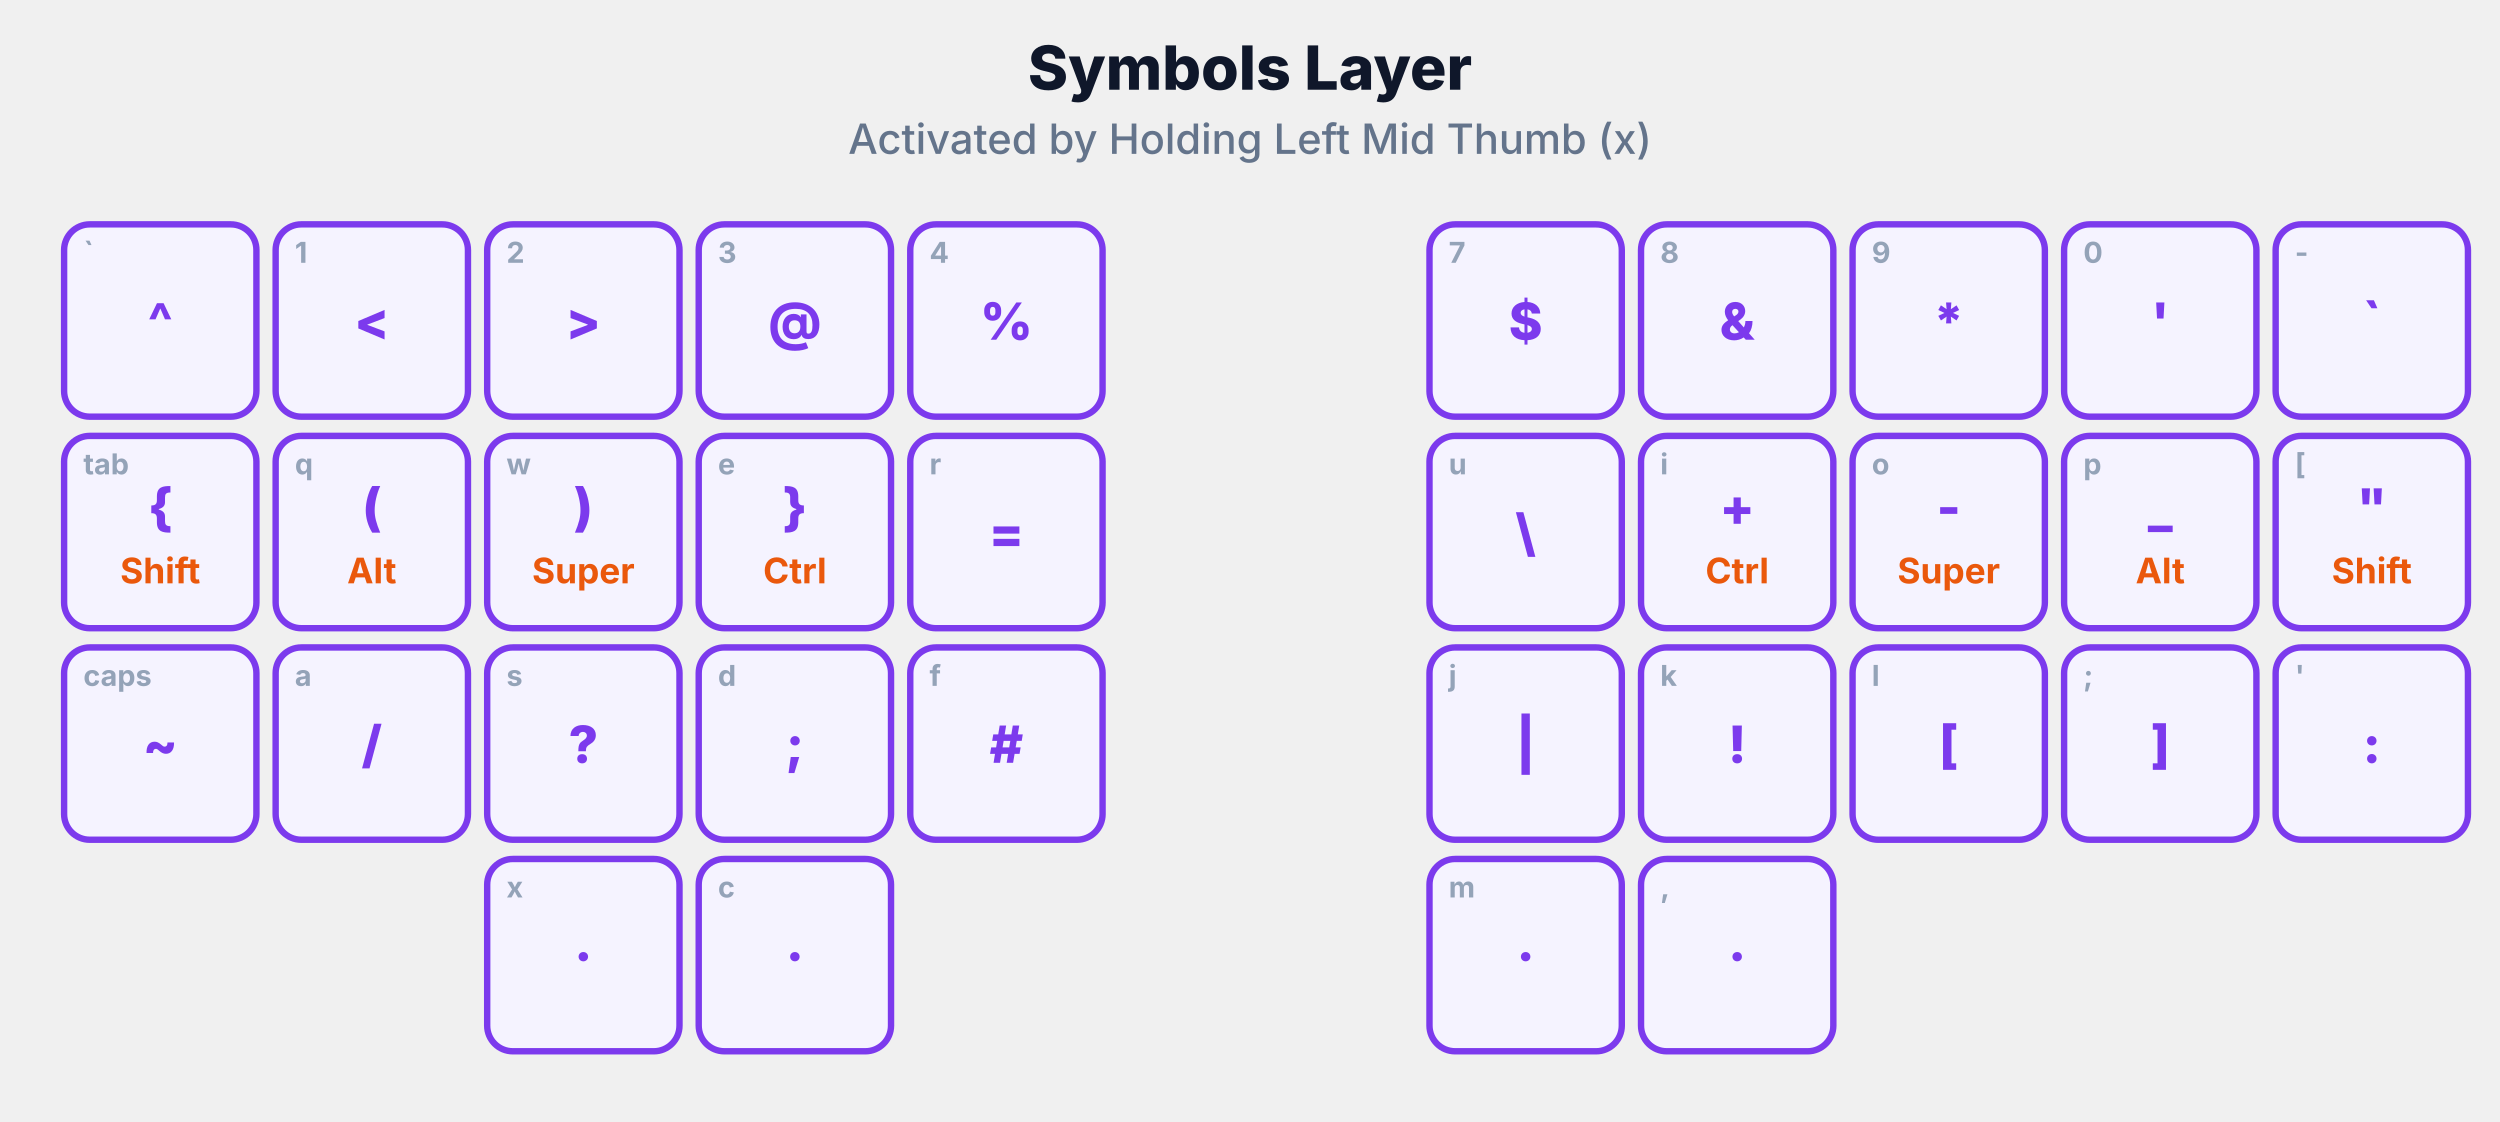
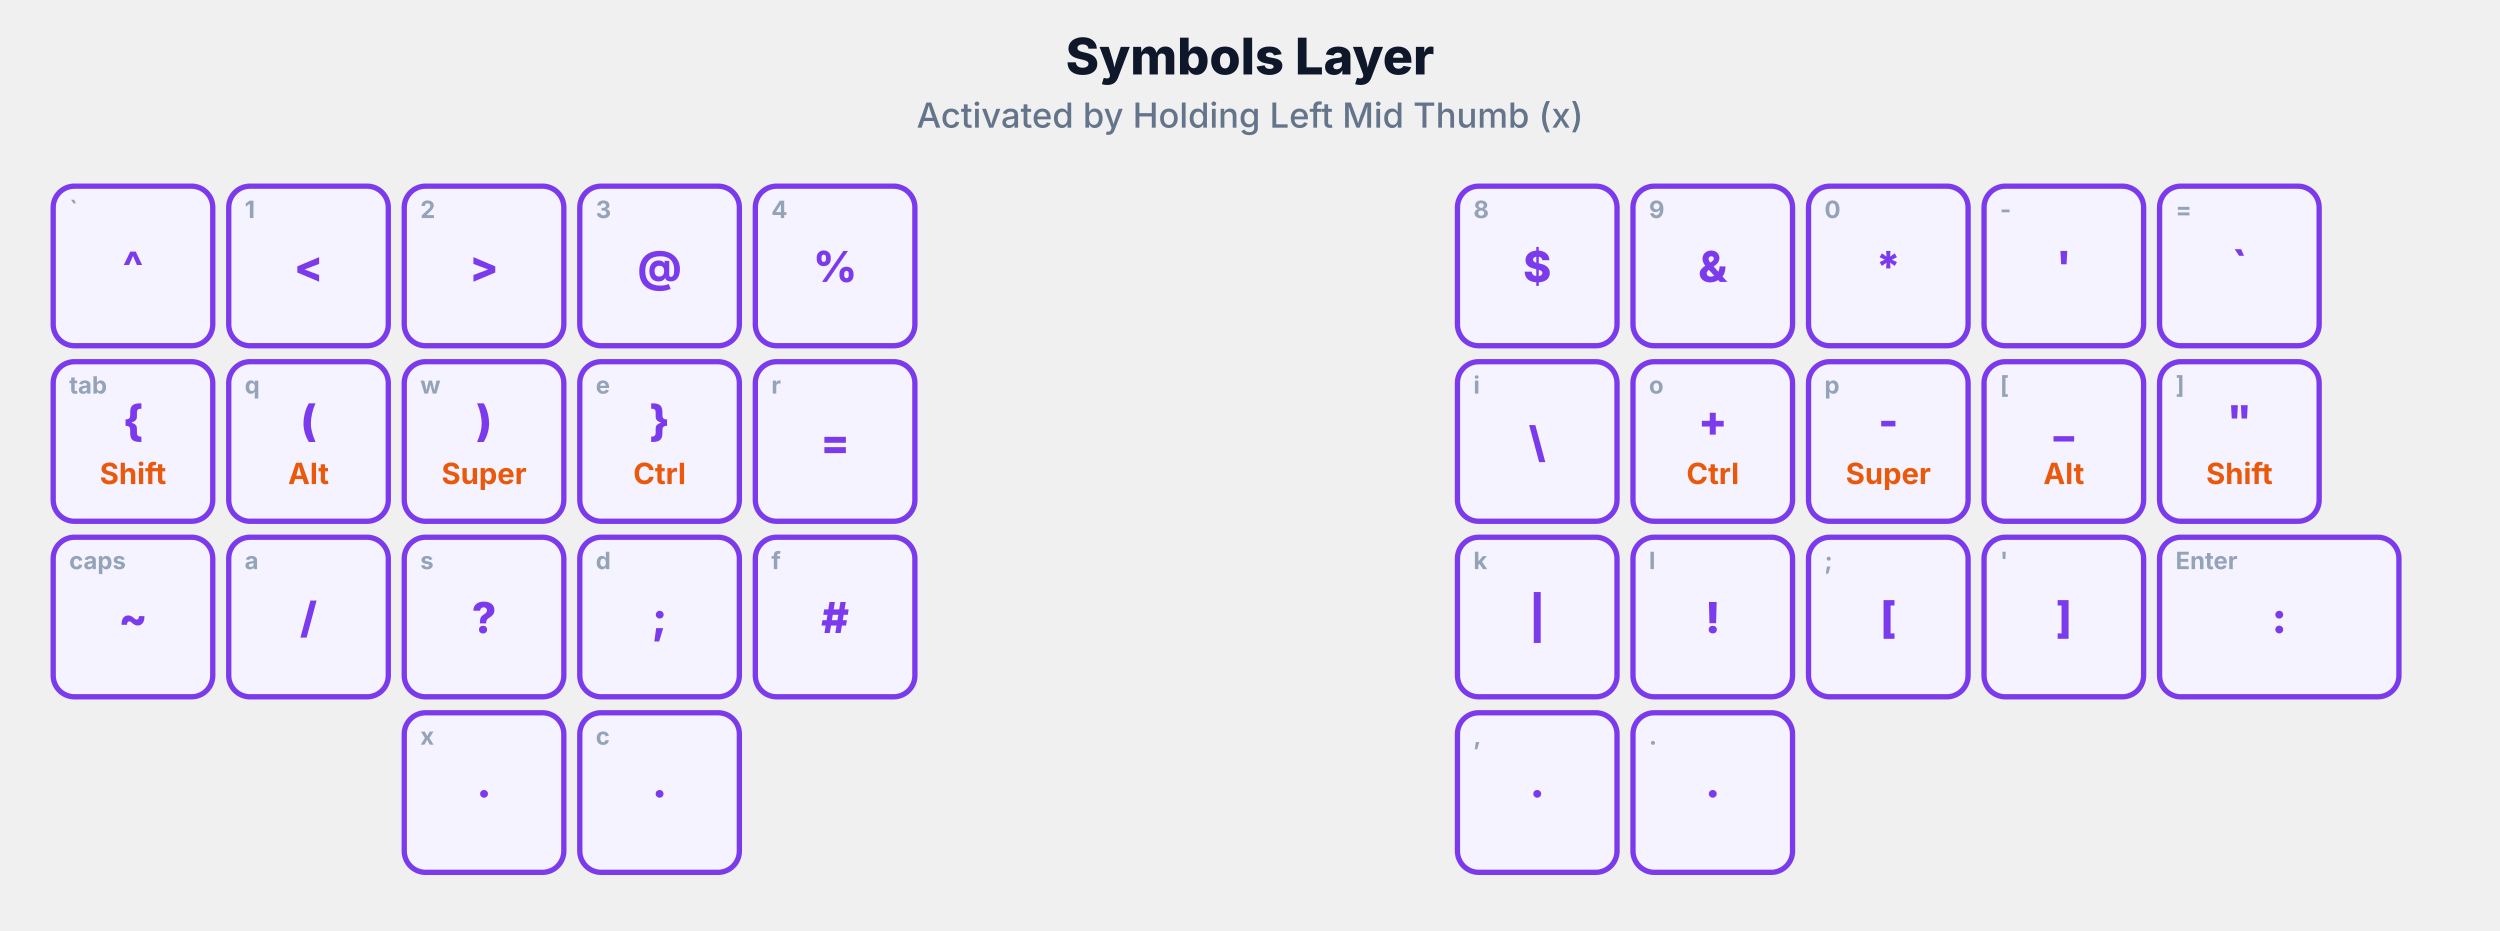
- <svg xmlns="http://www.w3.org/2000/svg" viewBox="0 0 780 350">
+ <svg xmlns="http://www.w3.org/2000/svg" viewBox="0 0 940 350">
  <style>
    :root { color-scheme: light dark; }
    rect.key { fill: #ffffff; stroke: #cbd5e1; stroke-width: 1.5px; }
    rect.gap { fill: #f1f5f9; stroke: #cbd5e1; stroke-dasharray: 4 4; }
    rect.active { fill: #f5f3ff; stroke: #7c3aed; stroke-width: 2px; }
    text { font-family: system-ui, -apple-system, sans-serif; text-anchor: middle; }
    text.title { font-size: 19px; font-weight: 800; fill: #0f172a; }
    text.subtitle { font-size: 13px; font-weight: 500; fill: #64748b; }
    text.phys { font-size: 9px; font-weight: 700; fill: #94a3b8; text-anchor: start; }
    text.main { font-size: 16px; font-weight: 800; fill: #7c3aed; }
    text.sub { font-size: 11px; font-weight: 600; fill: #64748b; }
    text.hrm-sub { font-size: 11px; font-weight: 700; fill: #ea580c; }
    text.dead { font-size: 11px; fill: #94a3b8; }
    @media (prefers-color-scheme: dark) {
      rect.key { fill: #1e293b; stroke: #334155; }
      rect.gap { fill: #0f172a; stroke: #334155; }
      rect.active { fill: #2e1065; stroke: #a78bfa; }
      text.title { fill: #f8fafc; }
      text.subtitle { fill: #94a3b8; }
      text.phys { fill: #94a3b8; }
      text.main { fill: #a78bfa; }
      text.sub { fill: #94a3b8; }
      text.hrm-sub { fill: #fb923c; }
      text.dead { fill: #64748b; }
    }
  </style>
-   <text x="390" y="28" class="title">Symbols Layer</text>
-   <text x="390" y="48" class="subtitle">Activated by Holding Left Mid Thumb (x)</text>
+   <text x="470" y="28" class="title">Symbols Layer</text>
+   <text x="470" y="48" class="subtitle">Activated by Holding Left Mid Thumb (x)</text>
  <g transform="translate(20,70)">
    <rect width="60" height="60" rx="8" class="active" />
    <text x="6" y="12" class="phys">`</text>
    <text x="30" y="36" class="main">^</text>
  </g>
  <g transform="translate(86,70)">
    <rect width="60" height="60" rx="8" class="active" />
    <text x="6" y="12" class="phys">1</text>
    <text x="30" y="36" class="main">&lt;</text>
  </g>
  <g transform="translate(152,70)">
    <rect width="60" height="60" rx="8" class="active" />
    <text x="6" y="12" class="phys">2</text>
    <text x="30" y="36" class="main">&gt;</text>
  </g>
  <g transform="translate(218,70)">
    <rect width="60" height="60" rx="8" class="active" />
    <text x="6" y="12" class="phys">3</text>
    <text x="30" y="36" class="main">@</text>
  </g>
  <g transform="translate(284,70)">
    <rect width="60" height="60" rx="8" class="active" />
    <text x="6" y="12" class="phys">4</text>
    <text x="30" y="36" class="main">%</text>
  </g>
-   <g transform="translate(446,70)">
-     <rect width="60" height="60" rx="8" class="active" />
-     <text x="6" y="12" class="phys">7</text>
+   <g transform="translate(548,70)">
+     <rect width="60" height="60" rx="8" class="active" />
+     <text x="6" y="12" class="phys">8</text>
    <text x="30" y="36" class="main">$</text>
  </g>
-   <g transform="translate(512,70)">
-     <rect width="60" height="60" rx="8" class="active" />
-     <text x="6" y="12" class="phys">8</text>
+   <g transform="translate(614,70)">
+     <rect width="60" height="60" rx="8" class="active" />
+     <text x="6" y="12" class="phys">9</text>
    <text x="30" y="36" class="main">&amp;</text>
  </g>
-   <g transform="translate(578,70)">
-     <rect width="60" height="60" rx="8" class="active" />
-     <text x="6" y="12" class="phys">9</text>
+   <g transform="translate(680,70)">
+     <rect width="60" height="60" rx="8" class="active" />
+     <text x="6" y="12" class="phys">0</text>
    <text x="30" y="36" class="main">*</text>
  </g>
-   <g transform="translate(644,70)">
-     <rect width="60" height="60" rx="8" class="active" />
-     <text x="6" y="12" class="phys">0</text>
+   <g transform="translate(746,70)">
+     <rect width="60" height="60" rx="8" class="active" />
+     <text x="6" y="12" class="phys">-</text>
    <text x="30" y="36" class="main">'</text>
  </g>
-   <g transform="translate(710,70)">
-     <rect width="60" height="60" rx="8" class="active" />
-     <text x="6" y="12" class="phys">-</text>
+   <g transform="translate(812,70)">
+     <rect width="60" height="60" rx="8" class="active" />
+     <text x="6" y="12" class="phys">=</text>
    <text x="30" y="36" class="main">`</text>
  </g>
  <g transform="translate(20,136)">
    <rect width="60" height="60" rx="8" class="active" />
    <text x="6" y="12" class="phys">tab</text>
    <text x="30" y="28" class="main">{</text>
    <text x="30" y="46" class="hrm-sub">Shift</text>
  </g>
  <g transform="translate(86,136)">
    <rect width="60" height="60" rx="8" class="active" />
    <text x="6" y="12" class="phys">q</text>
    <text x="30" y="28" class="main">(</text>
    <text x="30" y="46" class="hrm-sub">Alt</text>
  </g>
  <g transform="translate(152,136)">
    <rect width="60" height="60" rx="8" class="active" />
    <text x="6" y="12" class="phys">w</text>
    <text x="30" y="28" class="main">)</text>
    <text x="30" y="46" class="hrm-sub">Super</text>
  </g>
  <g transform="translate(218,136)">
    <rect width="60" height="60" rx="8" class="active" />
    <text x="6" y="12" class="phys">e</text>
    <text x="30" y="28" class="main">}</text>
    <text x="30" y="46" class="hrm-sub">Ctrl</text>
  </g>
  <g transform="translate(284,136)">
    <rect width="60" height="60" rx="8" class="active" />
    <text x="6" y="12" class="phys">r</text>
    <text x="30" y="36" class="main">=</text>
  </g>
-   <g transform="translate(446,136)">
-     <rect width="60" height="60" rx="8" class="active" />
-     <text x="6" y="12" class="phys">u</text>
+   <g transform="translate(548,136)">
+     <rect width="60" height="60" rx="8" class="active" />
+     <text x="6" y="12" class="phys">i</text>
    <text x="30" y="36" class="main">\</text>
  </g>
-   <g transform="translate(512,136)">
-     <rect width="60" height="60" rx="8" class="active" />
-     <text x="6" y="12" class="phys">i</text>
+   <g transform="translate(614,136)">
+     <rect width="60" height="60" rx="8" class="active" />
+     <text x="6" y="12" class="phys">o</text>
    <text x="30" y="28" class="main">+</text>
    <text x="30" y="46" class="hrm-sub">Ctrl</text>
  </g>
-   <g transform="translate(578,136)">
-     <rect width="60" height="60" rx="8" class="active" />
-     <text x="6" y="12" class="phys">o</text>
+   <g transform="translate(680,136)">
+     <rect width="60" height="60" rx="8" class="active" />
+     <text x="6" y="12" class="phys">p</text>
    <text x="30" y="28" class="main">-</text>
    <text x="30" y="46" class="hrm-sub">Super</text>
  </g>
-   <g transform="translate(644,136)">
-     <rect width="60" height="60" rx="8" class="active" />
-     <text x="6" y="12" class="phys">p</text>
+   <g transform="translate(746,136)">
+     <rect width="60" height="60" rx="8" class="active" />
+     <text x="6" y="12" class="phys">[</text>
    <text x="30" y="28" class="main">_</text>
    <text x="30" y="46" class="hrm-sub">Alt</text>
  </g>
-   <g transform="translate(710,136)">
-     <rect width="60" height="60" rx="8" class="active" />
-     <text x="6" y="12" class="phys">[</text>
+   <g transform="translate(812,136)">
+     <rect width="60" height="60" rx="8" class="active" />
+     <text x="6" y="12" class="phys">]</text>
    <text x="30" y="28" class="main">"</text>
    <text x="30" y="46" class="hrm-sub">Shift</text>
  </g>
  <g transform="translate(20,202)">
    <rect width="60" height="60" rx="8" class="active" />
    <text x="6" y="12" class="phys">caps</text>
    <text x="30" y="36" class="main">~</text>
  </g>
  <g transform="translate(86,202)">
    <rect width="60" height="60" rx="8" class="active" />
    <text x="6" y="12" class="phys">a</text>
    <text x="30" y="36" class="main">/</text>
  </g>
  <g transform="translate(152,202)">
    <rect width="60" height="60" rx="8" class="active" />
    <text x="6" y="12" class="phys">s</text>
    <text x="30" y="36" class="main">?</text>
  </g>
  <g transform="translate(218,202)">
    <rect width="60" height="60" rx="8" class="active" />
    <text x="6" y="12" class="phys">d</text>
    <text x="30" y="36" class="main">;</text>
  </g>
  <g transform="translate(284,202)">
    <rect width="60" height="60" rx="8" class="active" />
    <text x="6" y="12" class="phys">f</text>
    <text x="30" y="36" class="main">#</text>
  </g>
-   <g transform="translate(446,202)">
-     <rect width="60" height="60" rx="8" class="active" />
-     <text x="6" y="12" class="phys">j</text>
+   <g transform="translate(548,202)">
+     <rect width="60" height="60" rx="8" class="active" />
+     <text x="6" y="12" class="phys">k</text>
    <text x="30" y="36" class="main">|</text>
  </g>
-   <g transform="translate(512,202)">
-     <rect width="60" height="60" rx="8" class="active" />
-     <text x="6" y="12" class="phys">k</text>
+   <g transform="translate(614,202)">
+     <rect width="60" height="60" rx="8" class="active" />
+     <text x="6" y="12" class="phys">l</text>
    <text x="30" y="36" class="main">!</text>
  </g>
-   <g transform="translate(578,202)">
-     <rect width="60" height="60" rx="8" class="active" />
-     <text x="6" y="12" class="phys">l</text>
+   <g transform="translate(680,202)">
+     <rect width="60" height="60" rx="8" class="active" />
+     <text x="6" y="12" class="phys">;</text>
    <text x="30" y="36" class="main">[</text>
  </g>
-   <g transform="translate(644,202)">
-     <rect width="60" height="60" rx="8" class="active" />
-     <text x="6" y="12" class="phys">;</text>
+   <g transform="translate(746,202)">
+     <rect width="60" height="60" rx="8" class="active" />
+     <text x="6" y="12" class="phys">'</text>
    <text x="30" y="36" class="main">]</text>
  </g>
-   <g transform="translate(710,202)">
-     <rect width="60" height="60" rx="8" class="active" />
-     <text x="6" y="12" class="phys">'</text>
-     <text x="30" y="36" class="main">:</text>
+   <g transform="translate(812,202)">
+     <rect width="90" height="60" rx="8" class="active" />
+     <text x="6" y="12" class="phys">Enter</text>
+     <text x="45" y="36" class="main">:</text>
  </g>
  <g transform="translate(152,268)">
    <rect width="60" height="60" rx="8" class="active" />
    <text x="6" y="12" class="phys">x</text>
    <text x="30" y="36" class="main">·</text>
  </g>
  <g transform="translate(218,268)">
    <rect width="60" height="60" rx="8" class="active" />
    <text x="6" y="12" class="phys">c</text>
    <text x="30" y="36" class="main">·</text>
  </g>
-   <g transform="translate(446,268)">
-     <rect width="60" height="60" rx="8" class="active" />
-     <text x="6" y="12" class="phys">m</text>
-     <text x="30" y="36" class="main">·</text>
-   </g>
-   <g transform="translate(512,268)">
+   <g transform="translate(548,268)">
    <rect width="60" height="60" rx="8" class="active" />
    <text x="6" y="12" class="phys">,</text>
    <text x="30" y="36" class="main">·</text>
  </g>
+   <g transform="translate(614,268)">
+     <rect width="60" height="60" rx="8" class="active" />
+     <text x="6" y="12" class="phys">.</text>
+     <text x="30" y="36" class="main">·</text>
+   </g>
</svg>
